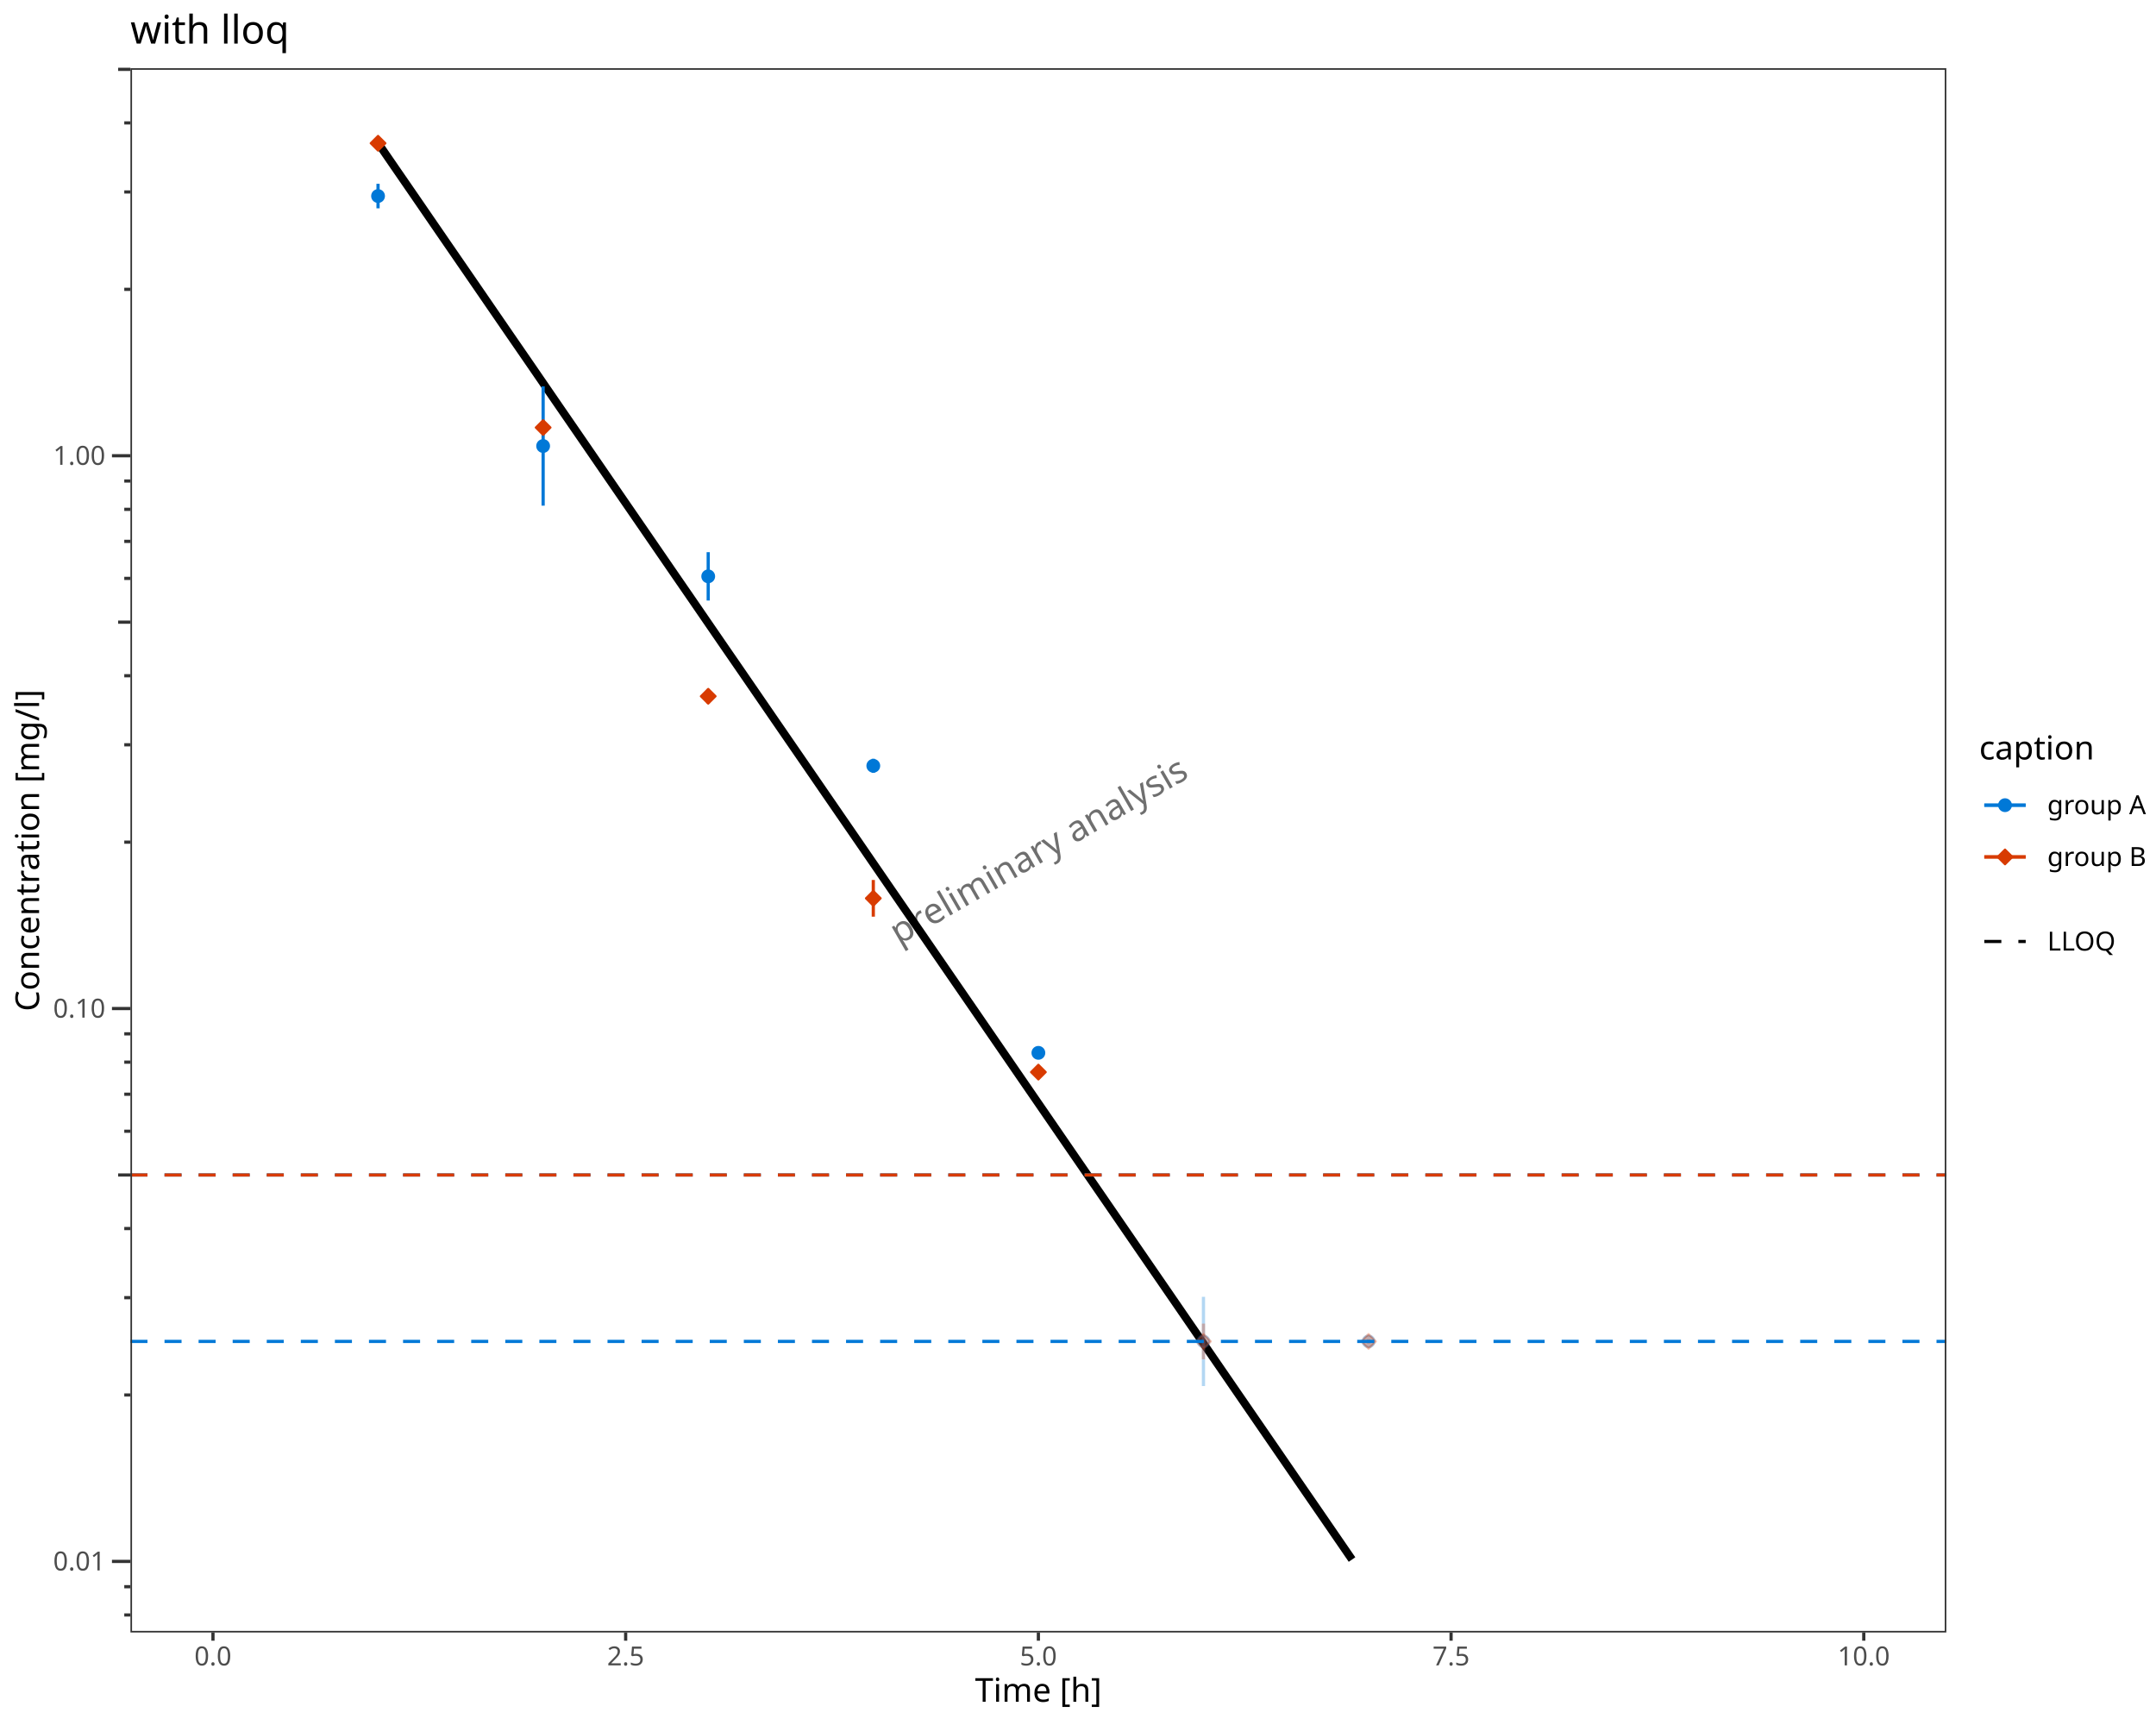
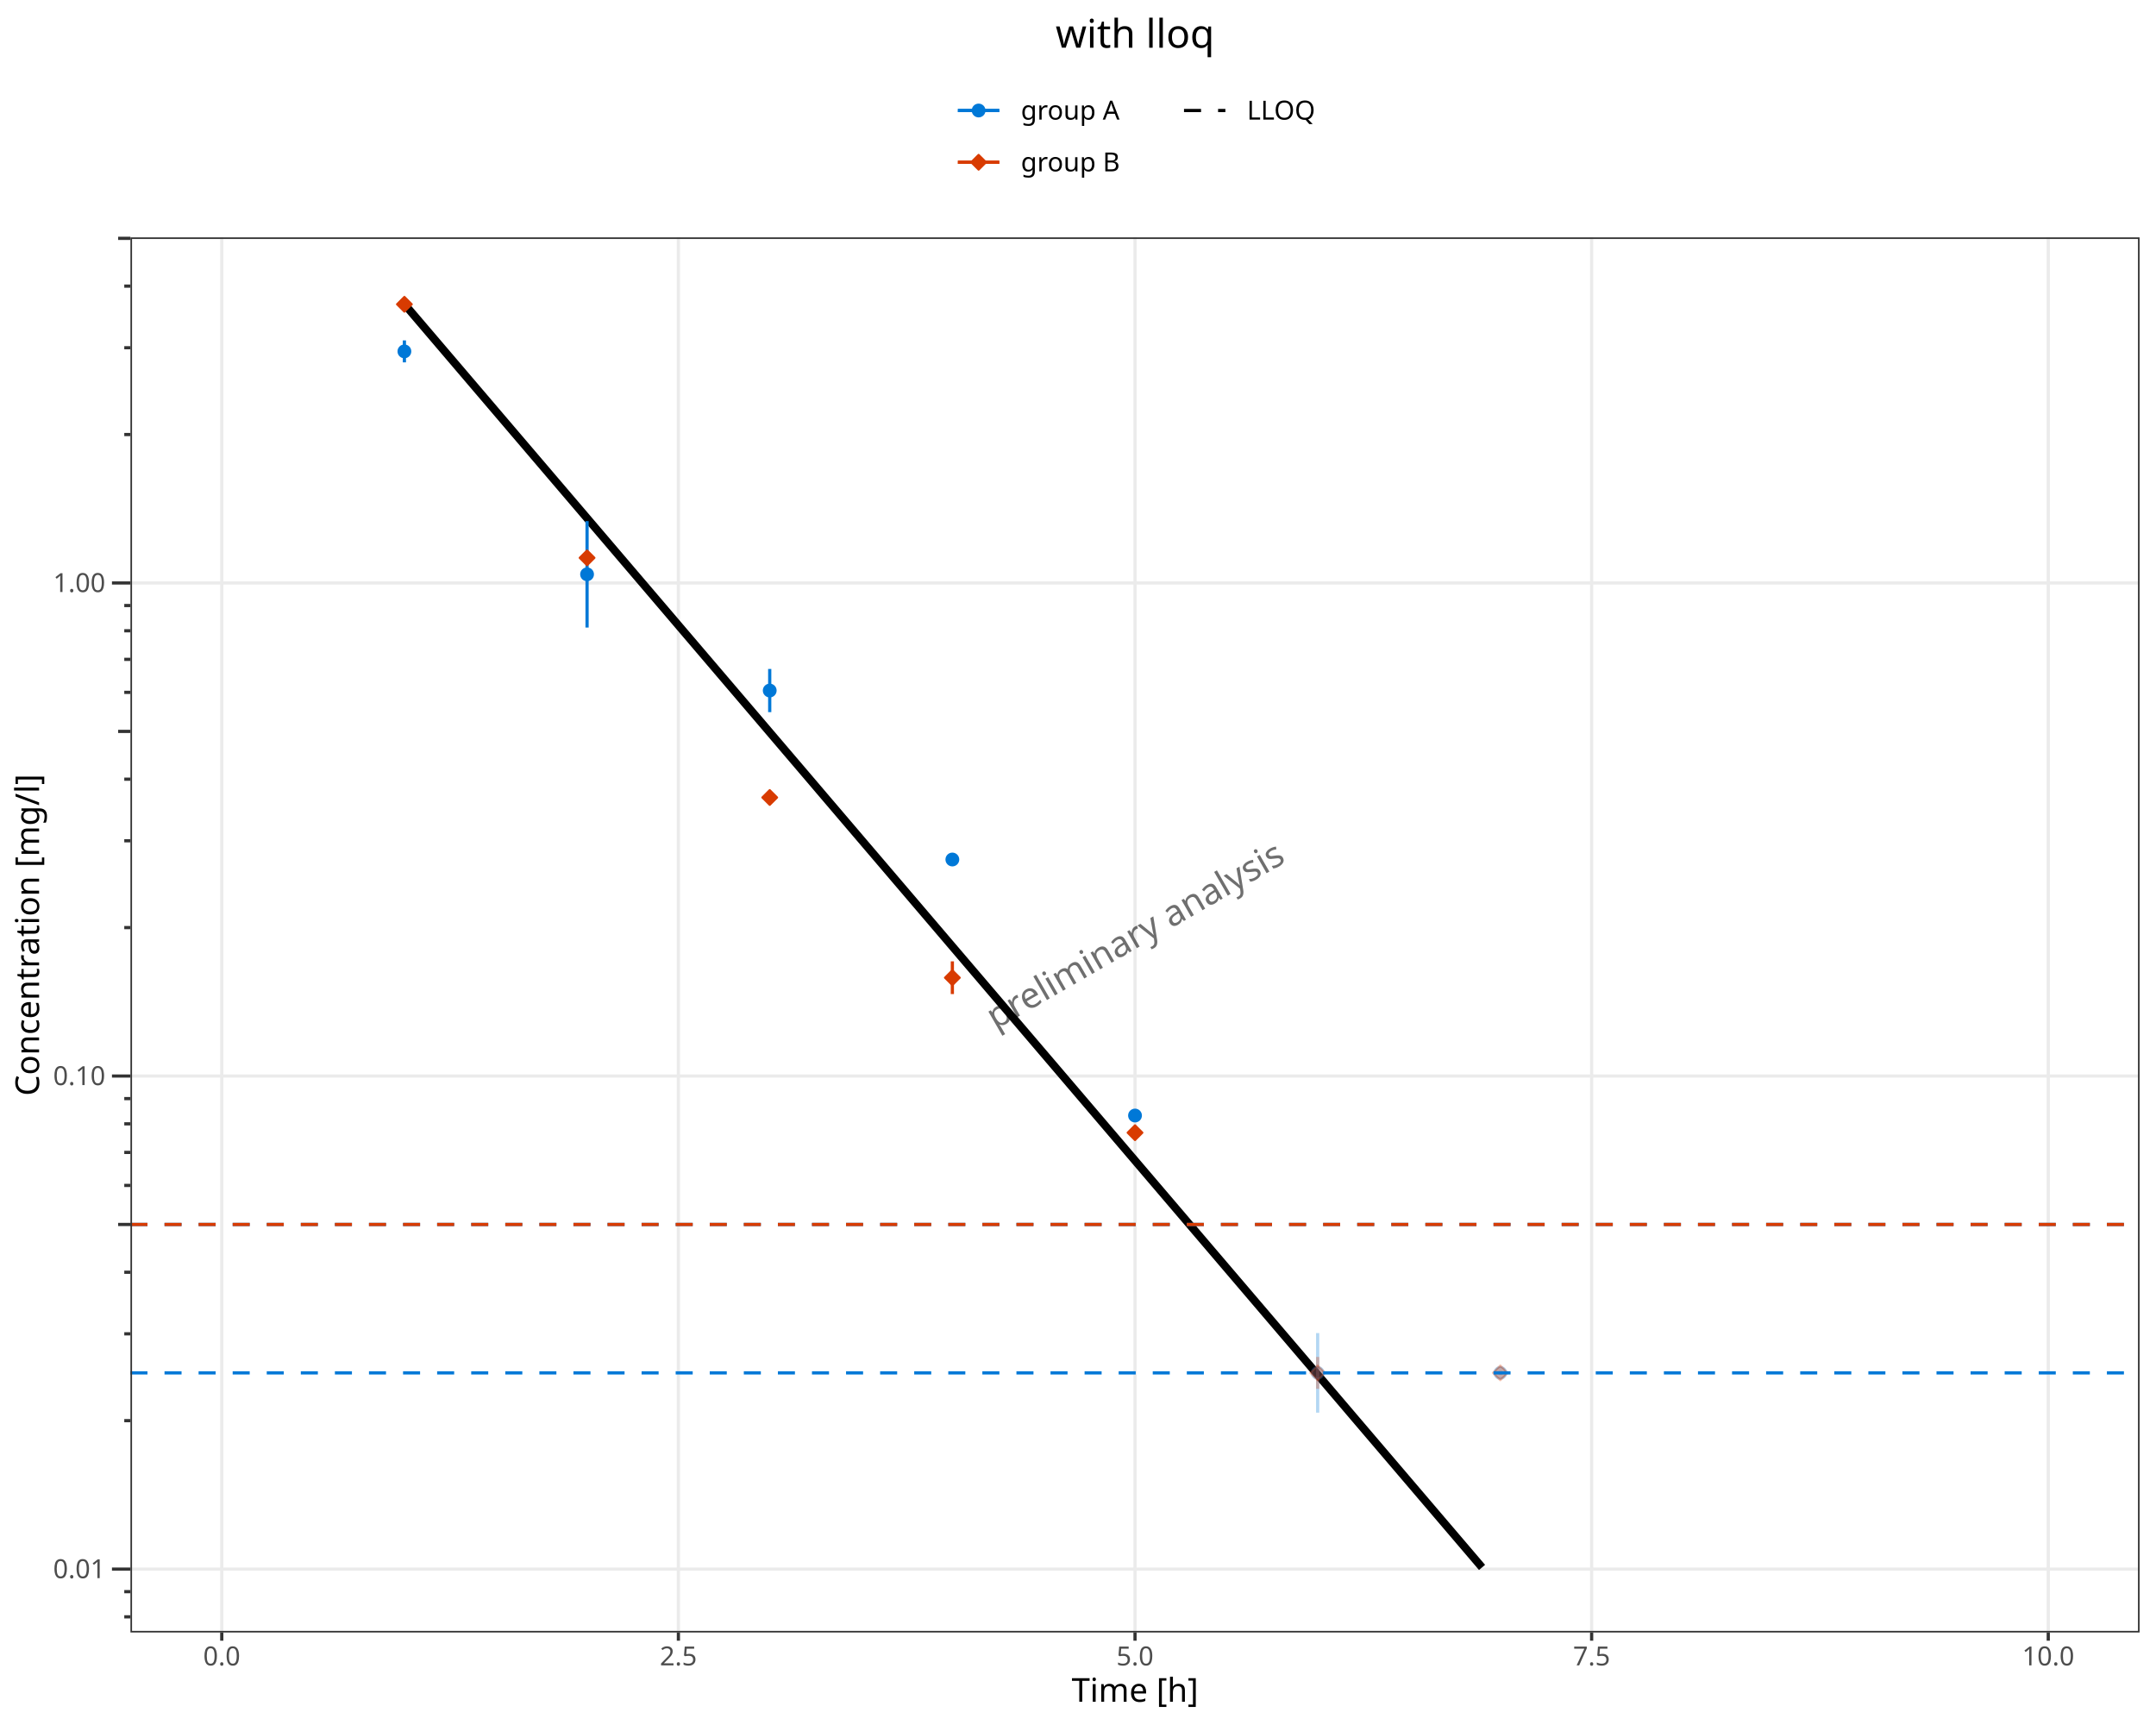
<svg xmlns="http://www.w3.org/2000/svg" class="svglite" data-engine-version="2.0" width="720.00pt" height="576.00pt" viewBox="0 0 720.00 576.00">
  <defs>
    <style type="text/css">
    .svglite line, .svglite polyline, .svglite polygon, .svglite path, .svglite rect, .svglite circle {
      fill: none;
      stroke: #000000;
      stroke-linecap: round;
      stroke-linejoin: round;
      stroke-miterlimit: 10.00;
    }
  </style>
  </defs>
  <rect width="100%" height="100%" style="stroke: none; fill: #FFFFFF;" />
  <defs>
    <clipPath id="cpMC4wMHw3MjAuMDB8MC4wMHw1NzYuMDA=">
      <rect x="0.00" y="0.00" width="720.00" height="576.00" />
    </clipPath>
  </defs>
  <g clip-path="url(#cpMC4wMHw3MjAuMDB8MC4wMHw1NzYuMDA=)">
    <rect x="0.00" y="0.00" width="720.00" height="576.00" style="stroke-width: 1.07; stroke: #FFFFFF; fill: #FFFFFF;" />
  </g>
  <defs>
-     <clipPath id="cpNDMuNTZ8NjQ5Ljk4fDIyLjc4fDU0NS4xMQ==">
-       <rect x="43.56" y="22.78" width="606.42" height="522.33" />
+     <clipPath id="cpNDMuNTZ8NzE0LjUyfDc5LjI2fDU0NS4xMQ==">
+       <rect x="43.56" y="79.26" width="670.96" height="465.85" />
    </clipPath>
  </defs>
-   <g clip-path="url(#cpNDMuNTZ8NjQ5Ljk4fDIyLjc4fDU0NS4xMQ==)">
-     <rect x="43.56" y="22.78" width="606.42" height="522.33" style="stroke-width: 1.07; stroke: none; fill: #FFFFFF;" />
-     <text transform="translate(348.83,287.52) rotate(-30)" text-anchor="middle" style="font-size: 12.00px; fill: #333333; fill-opacity: 0.70; font-family: sans;" textLength="105.39px" lengthAdjust="spacingAndGlyphs">preliminary analysis</text>
-     <polyline points="126.25,47.75 131.76,55.77 137.28,63.78 142.79,71.80 148.30,79.82 153.82,87.84 159.33,95.85 164.84,103.87 170.35,111.89 175.87,119.90 181.38,127.92 186.89,135.94 192.41,143.95 197.92,151.97 203.43,159.99 208.94,168.00 214.46,176.02 219.97,184.04 225.48,192.06 231.00,200.07 236.51,208.09 242.02,216.11 247.54,224.12 253.05,232.14 258.56,240.16 264.07,248.17 269.59,256.19 275.10,264.21 280.61,272.22 286.13,280.24 291.64,288.26 297.15,296.28 302.66,304.29 308.18,312.31 313.69,320.33 319.20,328.34 324.72,336.36 330.23,344.38 335.74,352.39 341.25,360.41 346.77,368.43 352.28,376.44 357.79,384.46 363.31,392.48 368.82,400.49 374.33,408.51 379.84,416.53 385.36,424.55 390.87,432.56 396.38,440.58 401.90,448.60 407.41,456.61 412.92,464.63 418.44,472.65 423.95,480.66 429.46,488.68 434.97,496.70 440.49,504.71 446.00,512.73 451.51,520.75 " style="stroke-width: 2.67; stroke-linecap: butt;" />
-     <polyline points="126.25,61.36 126.25,61.36 " style="stroke-width: 1.07; stroke: #0078D7; stroke-linecap: butt;" />
-     <polyline points="126.25,61.36 126.25,69.57 " style="stroke-width: 1.07; stroke: #0078D7; stroke-linecap: butt;" />
-     <polyline points="126.25,69.57 126.25,69.57 " style="stroke-width: 1.07; stroke: #0078D7; stroke-linecap: butt;" />
-     <polyline points="181.38,129.01 181.38,129.01 " style="stroke-width: 1.07; stroke: #0078D7; stroke-linecap: butt;" />
-     <polyline points="181.38,129.01 181.38,168.85 " style="stroke-width: 1.07; stroke: #0078D7; stroke-linecap: butt;" />
-     <polyline points="181.38,168.85 181.38,168.85 " style="stroke-width: 1.07; stroke: #0078D7; stroke-linecap: butt;" />
-     <polyline points="236.51,184.37 236.51,184.37 " style="stroke-width: 1.07; stroke: #0078D7; stroke-linecap: butt;" />
-     <polyline points="236.51,184.37 236.51,200.53 " style="stroke-width: 1.07; stroke: #0078D7; stroke-linecap: butt;" />
-     <polyline points="236.51,200.53 236.51,200.53 " style="stroke-width: 1.07; stroke: #0078D7; stroke-linecap: butt;" />
-     <polyline points="291.64,253.37 291.64,253.37 " style="stroke-width: 1.07; stroke: #0078D7; stroke-linecap: butt;" />
-     <polyline points="291.64,253.37 291.64,258.06 " style="stroke-width: 1.07; stroke: #0078D7; stroke-linecap: butt;" />
-     <polyline points="291.64,258.06 291.64,258.06 " style="stroke-width: 1.07; stroke: #0078D7; stroke-linecap: butt;" />
-     <polyline points="346.77,349.89 346.77,349.89 " style="stroke-width: 1.07; stroke: #0078D7; stroke-linecap: butt;" />
-     <polyline points="346.77,349.89 346.77,353.24 " style="stroke-width: 1.07; stroke: #0078D7; stroke-linecap: butt;" />
-     <polyline points="346.77,353.24 346.77,353.24 " style="stroke-width: 1.07; stroke: #0078D7; stroke-linecap: butt;" />
-     <polyline points="401.90,433.02 401.90,433.02 " style="stroke-width: 1.07; stroke: #0078D7; stroke-opacity: 0.30; stroke-linecap: butt;" />
-     <polyline points="401.90,433.02 401.90,462.81 " style="stroke-width: 1.07; stroke: #0078D7; stroke-opacity: 0.30; stroke-linecap: butt;" />
-     <polyline points="401.90,462.81 401.90,462.81 " style="stroke-width: 1.07; stroke: #0078D7; stroke-opacity: 0.30; stroke-linecap: butt;" />
-     <polyline points="457.03,447.38 457.03,447.38 " style="stroke-width: 1.07; stroke: #0078D7; stroke-opacity: 0.30; stroke-linecap: butt;" />
-     <polyline points="457.03,447.38 457.03,448.44 " style="stroke-width: 1.07; stroke: #0078D7; stroke-opacity: 0.30; stroke-linecap: butt;" />
-     <polyline points="457.03,448.44 457.03,448.44 " style="stroke-width: 1.07; stroke: #0078D7; stroke-opacity: 0.30; stroke-linecap: butt;" />
-     <polyline points="126.25,46.53 126.25,46.53 " style="stroke-width: 1.07; stroke: #D83B01; stroke-linecap: butt;" />
-     <polyline points="126.25,46.53 126.25,49.14 " style="stroke-width: 1.07; stroke: #D83B01; stroke-linecap: butt;" />
-     <polyline points="126.25,49.14 126.25,49.14 " style="stroke-width: 1.07; stroke: #D83B01; stroke-linecap: butt;" />
-     <polyline points="181.38,141.16 181.38,141.16 " style="stroke-width: 1.07; stroke: #D83B01; stroke-linecap: butt;" />
-     <polyline points="181.38,141.16 181.38,144.37 " style="stroke-width: 1.07; stroke: #D83B01; stroke-linecap: butt;" />
-     <polyline points="181.38,144.37 181.38,144.37 " style="stroke-width: 1.07; stroke: #D83B01; stroke-linecap: butt;" />
-     <polyline points="236.51,230.08 236.51,230.08 " style="stroke-width: 1.07; stroke: #D83B01; stroke-linecap: butt;" />
-     <polyline points="236.51,230.08 236.51,234.90 " style="stroke-width: 1.07; stroke: #D83B01; stroke-linecap: butt;" />
-     <polyline points="236.51,234.90 236.51,234.90 " style="stroke-width: 1.07; stroke: #D83B01; stroke-linecap: butt;" />
-     <polyline points="291.64,293.84 291.64,293.84 " style="stroke-width: 1.07; stroke: #D83B01; stroke-linecap: butt;" />
-     <polyline points="291.64,293.84 291.64,306.08 " style="stroke-width: 1.07; stroke: #D83B01; stroke-linecap: butt;" />
-     <polyline points="291.64,306.08 291.64,306.08 " style="stroke-width: 1.07; stroke: #D83B01; stroke-linecap: butt;" />
-     <polyline points="346.77,357.33 346.77,357.33 " style="stroke-width: 1.07; stroke: #D83B01; stroke-linecap: butt;" />
-     <polyline points="346.77,357.33 346.77,358.65 " style="stroke-width: 1.07; stroke: #D83B01; stroke-linecap: butt;" />
-     <polyline points="346.77,358.65 346.77,358.65 " style="stroke-width: 1.07; stroke: #D83B01; stroke-linecap: butt;" />
-     <polyline points="401.90,441.96 401.90,441.96 " style="stroke-width: 1.07; stroke: #D83B01; stroke-opacity: 0.30; stroke-linecap: butt;" />
-     <polyline points="401.90,441.96 401.90,453.87 " style="stroke-width: 1.07; stroke: #D83B01; stroke-opacity: 0.30; stroke-linecap: butt;" />
-     <polyline points="401.90,453.87 401.90,453.87 " style="stroke-width: 1.07; stroke: #D83B01; stroke-opacity: 0.30; stroke-linecap: butt;" />
-     <polyline points="457.03,447.24 457.03,447.24 " style="stroke-width: 1.07; stroke: #D83B01; stroke-opacity: 0.30; stroke-linecap: butt;" />
-     <polyline points="457.03,447.24 457.03,448.59 " style="stroke-width: 1.07; stroke: #D83B01; stroke-opacity: 0.30; stroke-linecap: butt;" />
-     <polyline points="457.03,448.59 457.03,448.59 " style="stroke-width: 1.07; stroke: #D83B01; stroke-opacity: 0.30; stroke-linecap: butt;" />
-     <circle cx="126.25" cy="65.46" r="1.95" style="stroke-width: 0.71; stroke: #0078D7; fill: #0078D7;" />
-     <circle cx="181.38" cy="148.93" r="1.95" style="stroke-width: 0.71; stroke: #0078D7; fill: #0078D7;" />
-     <circle cx="236.51" cy="192.45" r="1.95" style="stroke-width: 0.71; stroke: #0078D7; fill: #0078D7;" />
-     <circle cx="291.64" cy="255.71" r="1.95" style="stroke-width: 0.71; stroke: #0078D7; fill: #0078D7;" />
-     <circle cx="346.77" cy="351.56" r="1.95" style="stroke-width: 0.71; stroke: #0078D7; fill: #0078D7;" />
-     <circle cx="401.90" cy="447.91" r="1.95" style="stroke-width: 0.71; stroke: #0078D7; stroke-opacity: 0.30; fill: #0078D7; fill-opacity: 0.30;" />
-     <circle cx="457.03" cy="447.91" r="1.95" style="stroke-width: 0.71; stroke: #0078D7; stroke-opacity: 0.30; fill: #0078D7; fill-opacity: 0.30;" />
-     <polygon points="126.25,50.28 128.70,47.83 126.25,45.38 123.80,47.83 " style="stroke-width: 0.71; stroke: #D83B01; fill: #D83B01;" />
-     <polygon points="181.38,145.21 183.83,142.76 181.38,140.31 178.93,142.76 " style="stroke-width: 0.71; stroke: #D83B01; fill: #D83B01;" />
-     <polygon points="236.51,234.94 238.96,232.49 236.51,230.04 234.06,232.49 " style="stroke-width: 0.71; stroke: #D83B01; fill: #D83B01;" />
-     <polygon points="291.64,302.41 294.09,299.96 291.64,297.51 289.19,299.96 " style="stroke-width: 0.71; stroke: #D83B01; fill: #D83B01;" />
-     <polygon points="346.77,360.44 349.22,357.99 346.77,355.54 344.32,357.99 " style="stroke-width: 0.71; stroke: #D83B01; fill: #D83B01;" />
-     <polygon points="401.90,450.36 404.35,447.91 401.90,445.46 399.45,447.91 " style="stroke-width: 0.71; stroke: #D83B01; stroke-opacity: 0.30; fill: #D83B01; fill-opacity: 0.30;" />
-     <polygon points="457.03,450.36 459.48,447.91 457.03,445.46 454.58,447.91 " style="stroke-width: 0.71; stroke: #D83B01; stroke-opacity: 0.30; fill: #D83B01; fill-opacity: 0.30;" />
-     <line x1="43.56" y1="392.34" x2="649.98" y2="392.34" style="stroke-width: 1.07; stroke: #0078D7; stroke-dasharray: 5.69,5.69; stroke-linecap: butt;" />
-     <line x1="43.56" y1="447.91" x2="649.98" y2="447.91" style="stroke-width: 1.07; stroke: #0078D7; stroke-dasharray: 5.69,5.69; stroke-linecap: butt;" />
-     <line x1="43.56" y1="392.34" x2="649.98" y2="392.34" style="stroke-width: 1.07; stroke: #D83B01; stroke-dasharray: 5.69,5.69; stroke-linecap: butt;" />
-     <rect x="43.56" y="22.78" width="606.42" height="522.33" style="stroke-width: 1.07; stroke: #333333;" />
+   <g clip-path="url(#cpNDMuNTZ8NzE0LjUyfDc5LjI2fDU0NS4xMQ==)">
+     <rect x="43.56" y="79.26" width="670.96" height="465.85" style="stroke-width: 1.07; stroke: none; fill: #FFFFFF;" />
+     <polyline points="43.56,523.94 714.52,523.94 " style="stroke-width: 1.07; stroke: #EBEBEB; stroke-linecap: butt;" />
+     <polyline points="43.56,359.30 714.52,359.30 " style="stroke-width: 1.07; stroke: #EBEBEB; stroke-linecap: butt;" />
+     <polyline points="43.56,194.66 714.52,194.66 " style="stroke-width: 1.07; stroke: #EBEBEB; stroke-linecap: butt;" />
+     <polyline points="74.06,545.11 74.06,79.26 " style="stroke-width: 1.07; stroke: #EBEBEB; stroke-linecap: butt;" />
+     <polyline points="226.55,545.11 226.55,79.26 " style="stroke-width: 1.07; stroke: #EBEBEB; stroke-linecap: butt;" />
+     <polyline points="379.04,545.11 379.04,79.26 " style="stroke-width: 1.07; stroke: #EBEBEB; stroke-linecap: butt;" />
+     <polyline points="531.53,545.11 531.53,79.26 " style="stroke-width: 1.07; stroke: #EBEBEB; stroke-linecap: butt;" />
+     <polyline points="684.02,545.11 684.02,79.26 " style="stroke-width: 1.07; stroke: #EBEBEB; stroke-linecap: butt;" />
+     <text transform="translate(381.10,315.76) rotate(-30)" text-anchor="middle" style="font-size: 12.00px; fill: #333333; fill-opacity: 0.70; font-family: sans;" textLength="105.39px" lengthAdjust="spacingAndGlyphs">preliminary analysis</text>
+     <polyline points="135.05,101.53 141.15,108.68 147.25,115.83 153.35,122.98 159.45,130.13 165.55,137.28 171.65,144.43 177.75,151.58 183.85,158.73 189.95,165.88 196.05,173.03 202.15,180.18 208.25,187.33 214.35,194.48 220.45,201.63 226.55,208.78 232.65,215.93 238.75,223.08 244.85,230.23 250.95,237.38 257.05,244.53 263.15,251.68 269.25,258.83 275.34,265.98 281.44,273.13 287.54,280.28 293.64,287.43 299.74,294.58 305.84,301.73 311.94,308.88 318.04,316.03 324.14,323.18 330.24,330.33 336.34,337.48 342.44,344.63 348.54,351.78 354.64,358.93 360.74,366.08 366.84,373.23 372.94,380.38 379.04,387.53 385.14,394.68 391.24,401.83 397.34,408.98 403.44,416.13 409.54,423.28 415.64,430.43 421.74,437.58 427.84,444.73 433.94,451.88 440.04,459.03 446.14,466.18 452.23,473.33 458.33,480.48 464.43,487.63 470.53,494.78 476.63,501.93 482.73,509.08 488.83,516.23 494.93,523.38 " style="stroke-width: 2.67; stroke-linecap: butt;" />
+     <polyline points="135.05,113.66 135.05,113.66 " style="stroke-width: 1.07; stroke: #0078D7; stroke-linecap: butt;" />
+     <polyline points="135.05,113.66 135.05,120.99 " style="stroke-width: 1.07; stroke: #0078D7; stroke-linecap: butt;" />
+     <polyline points="135.05,120.99 135.05,120.99 " style="stroke-width: 1.07; stroke: #0078D7; stroke-linecap: butt;" />
+     <polyline points="196.05,174.00 196.05,174.00 " style="stroke-width: 1.07; stroke: #0078D7; stroke-linecap: butt;" />
+     <polyline points="196.05,174.00 196.05,209.54 " style="stroke-width: 1.07; stroke: #0078D7; stroke-linecap: butt;" />
+     <polyline points="196.05,209.54 196.05,209.54 " style="stroke-width: 1.07; stroke: #0078D7; stroke-linecap: butt;" />
+     <polyline points="257.05,223.38 257.05,223.38 " style="stroke-width: 1.07; stroke: #0078D7; stroke-linecap: butt;" />
+     <polyline points="257.05,223.38 257.05,237.79 " style="stroke-width: 1.07; stroke: #0078D7; stroke-linecap: butt;" />
+     <polyline points="257.05,237.79 257.05,237.79 " style="stroke-width: 1.07; stroke: #0078D7; stroke-linecap: butt;" />
+     <polyline points="318.04,284.91 318.04,284.91 " style="stroke-width: 1.07; stroke: #0078D7; stroke-linecap: butt;" />
+     <polyline points="318.04,284.91 318.04,289.10 " style="stroke-width: 1.07; stroke: #0078D7; stroke-linecap: butt;" />
+     <polyline points="318.04,289.10 318.04,289.10 " style="stroke-width: 1.07; stroke: #0078D7; stroke-linecap: butt;" />
+     <polyline points="379.04,371.00 379.04,371.00 " style="stroke-width: 1.07; stroke: #0078D7; stroke-linecap: butt;" />
+     <polyline points="379.04,371.00 379.04,373.98 " style="stroke-width: 1.07; stroke: #0078D7; stroke-linecap: butt;" />
+     <polyline points="379.04,373.98 379.04,373.98 " style="stroke-width: 1.07; stroke: #0078D7; stroke-linecap: butt;" />
+     <polyline points="440.04,445.14 440.04,445.14 " style="stroke-width: 1.07; stroke: #0078D7; stroke-opacity: 0.30; stroke-linecap: butt;" />
+     <polyline points="440.04,445.14 440.04,471.71 " style="stroke-width: 1.07; stroke: #0078D7; stroke-opacity: 0.30; stroke-linecap: butt;" />
+     <polyline points="440.04,471.71 440.04,471.71 " style="stroke-width: 1.07; stroke: #0078D7; stroke-opacity: 0.30; stroke-linecap: butt;" />
+     <polyline points="501.03,457.95 501.03,457.95 " style="stroke-width: 1.07; stroke: #0078D7; stroke-opacity: 0.30; stroke-linecap: butt;" />
+     <polyline points="501.03,457.95 501.03,458.89 " style="stroke-width: 1.07; stroke: #0078D7; stroke-opacity: 0.30; stroke-linecap: butt;" />
+     <polyline points="501.03,458.89 501.03,458.89 " style="stroke-width: 1.07; stroke: #0078D7; stroke-opacity: 0.30; stroke-linecap: butt;" />
+     <polyline points="135.05,100.44 135.05,100.44 " style="stroke-width: 1.07; stroke: #D83B01; stroke-linecap: butt;" />
+     <polyline points="135.05,100.44 135.05,102.76 " style="stroke-width: 1.07; stroke: #D83B01; stroke-linecap: butt;" />
+     <polyline points="135.05,102.76 135.05,102.76 " style="stroke-width: 1.07; stroke: #D83B01; stroke-linecap: butt;" />
+     <polyline points="196.05,184.84 196.05,184.84 " style="stroke-width: 1.07; stroke: #D83B01; stroke-linecap: butt;" />
+     <polyline points="196.05,184.84 196.05,187.70 " style="stroke-width: 1.07; stroke: #D83B01; stroke-linecap: butt;" />
+     <polyline points="196.05,187.70 196.05,187.70 " style="stroke-width: 1.07; stroke: #D83B01; stroke-linecap: butt;" />
+     <polyline points="257.05,264.14 257.05,264.14 " style="stroke-width: 1.07; stroke: #D83B01; stroke-linecap: butt;" />
+     <polyline points="257.05,264.14 257.05,268.44 " style="stroke-width: 1.07; stroke: #D83B01; stroke-linecap: butt;" />
+     <polyline points="257.05,268.44 257.05,268.44 " style="stroke-width: 1.07; stroke: #D83B01; stroke-linecap: butt;" />
+     <polyline points="318.04,321.01 318.04,321.01 " style="stroke-width: 1.07; stroke: #D83B01; stroke-linecap: butt;" />
+     <polyline points="318.04,321.01 318.04,331.93 " style="stroke-width: 1.07; stroke: #D83B01; stroke-linecap: butt;" />
+     <polyline points="318.04,331.93 318.04,331.93 " style="stroke-width: 1.07; stroke: #D83B01; stroke-linecap: butt;" />
+     <polyline points="379.04,377.64 379.04,377.64 " style="stroke-width: 1.07; stroke: #D83B01; stroke-linecap: butt;" />
+     <polyline points="379.04,377.64 379.04,378.81 " style="stroke-width: 1.07; stroke: #D83B01; stroke-linecap: butt;" />
+     <polyline points="379.04,378.81 379.04,378.81 " style="stroke-width: 1.07; stroke: #D83B01; stroke-linecap: butt;" />
+     <polyline points="440.04,453.11 440.04,453.11 " style="stroke-width: 1.07; stroke: #D83B01; stroke-opacity: 0.30; stroke-linecap: butt;" />
+     <polyline points="440.04,453.11 440.04,463.73 " style="stroke-width: 1.07; stroke: #D83B01; stroke-opacity: 0.30; stroke-linecap: butt;" />
+     <polyline points="440.04,463.73 440.04,463.73 " style="stroke-width: 1.07; stroke: #D83B01; stroke-opacity: 0.30; stroke-linecap: butt;" />
+     <polyline points="501.03,457.82 501.03,457.82 " style="stroke-width: 1.07; stroke: #D83B01; stroke-opacity: 0.30; stroke-linecap: butt;" />
+     <polyline points="501.03,457.82 501.03,459.02 " style="stroke-width: 1.07; stroke: #D83B01; stroke-opacity: 0.30; stroke-linecap: butt;" />
+     <polyline points="501.03,459.02 501.03,459.02 " style="stroke-width: 1.07; stroke: #D83B01; stroke-opacity: 0.30; stroke-linecap: butt;" />
+     <circle cx="135.05" cy="117.33" r="1.95" style="stroke-width: 0.71; stroke: #0078D7; fill: #0078D7;" />
+     <circle cx="196.05" cy="191.77" r="1.95" style="stroke-width: 0.71; stroke: #0078D7; fill: #0078D7;" />
+     <circle cx="257.05" cy="230.58" r="1.95" style="stroke-width: 0.71; stroke: #0078D7; fill: #0078D7;" />
+     <circle cx="318.04" cy="287.00" r="1.95" style="stroke-width: 0.71; stroke: #0078D7; fill: #0078D7;" />
+     <circle cx="379.04" cy="372.49" r="1.95" style="stroke-width: 0.71; stroke: #0078D7; fill: #0078D7;" />
+     <circle cx="440.04" cy="458.42" r="1.95" style="stroke-width: 0.71; stroke: #0078D7; stroke-opacity: 0.30; fill: #0078D7; fill-opacity: 0.30;" />
+     <circle cx="501.03" cy="458.42" r="1.95" style="stroke-width: 0.71; stroke: #0078D7; stroke-opacity: 0.30; fill: #0078D7; fill-opacity: 0.30;" />
+     <polygon points="135.05,104.05 137.50,101.60 135.05,99.15 132.60,101.60 " style="stroke-width: 0.71; stroke: #D83B01; fill: #D83B01;" />
+     <polygon points="196.05,188.72 198.50,186.27 196.05,183.82 193.60,186.27 " style="stroke-width: 0.71; stroke: #D83B01; fill: #D83B01;" />
+     <polygon points="257.05,268.74 259.50,266.29 257.05,263.84 254.60,266.29 " style="stroke-width: 0.71; stroke: #D83B01; fill: #D83B01;" />
+     <polygon points="318.04,328.92 320.49,326.47 318.04,324.02 315.59,326.47 " style="stroke-width: 0.71; stroke: #D83B01; fill: #D83B01;" />
+     <polygon points="379.04,380.67 381.49,378.22 379.04,375.77 376.59,378.22 " style="stroke-width: 0.71; stroke: #D83B01; fill: #D83B01;" />
+     <polygon points="440.04,460.87 442.49,458.42 440.04,455.97 437.59,458.42 " style="stroke-width: 0.71; stroke: #D83B01; stroke-opacity: 0.30; fill: #D83B01; fill-opacity: 0.30;" />
+     <polygon points="501.03,460.87 503.48,458.42 501.03,455.97 498.58,458.42 " style="stroke-width: 0.71; stroke: #D83B01; stroke-opacity: 0.30; fill: #D83B01; fill-opacity: 0.30;" />
+     <line x1="43.56" y1="408.86" x2="714.52" y2="408.86" style="stroke-width: 1.07; stroke: #0078D7; stroke-dasharray: 5.69,5.69; stroke-linecap: butt;" />
+     <line x1="43.56" y1="458.42" x2="714.52" y2="458.42" style="stroke-width: 1.07; stroke: #0078D7; stroke-dasharray: 5.69,5.69; stroke-linecap: butt;" />
+     <line x1="43.56" y1="408.86" x2="714.52" y2="408.86" style="stroke-width: 1.07; stroke: #D83B01; stroke-dasharray: 5.69,5.69; stroke-linecap: butt;" />
+     <rect x="43.56" y="79.26" width="670.96" height="465.85" style="stroke-width: 1.07; stroke: #333333;" />
  </g>
  <g clip-path="url(#cpMC4wMHw3MjAuMDB8MC4wMHw1NzYuMDA=)">
-     <text x="35.20" y="524.40" text-anchor="end" style="font-size: 8.80px; fill: #4D4D4D; font-family: sans;" textLength="17.13px" lengthAdjust="spacingAndGlyphs">0.01</text>
-     <text x="35.20" y="339.80" text-anchor="end" style="font-size: 8.80px; fill: #4D4D4D; font-family: sans;" textLength="17.13px" lengthAdjust="spacingAndGlyphs">0.10</text>
-     <text x="35.20" y="155.21" text-anchor="end" style="font-size: 8.80px; fill: #4D4D4D; font-family: sans;" textLength="17.13px" lengthAdjust="spacingAndGlyphs">1.00</text>
-     <polyline points="37.39,521.37 43.56,521.37 " style="stroke-width: 1.07; stroke: #333333; stroke-linecap: butt;" />
-     <polyline points="37.39,336.77 43.56,336.77 " style="stroke-width: 1.07; stroke: #333333; stroke-linecap: butt;" />
-     <polyline points="37.39,152.18 43.56,152.18 " style="stroke-width: 1.07; stroke: #333333; stroke-linecap: butt;" />
-     <polyline points="39.45,392.34 43.56,392.34 " style="stroke-width: 1.07; stroke: #333333; stroke-linecap: butt;" />
-     <polyline points="39.45,207.75 43.56,207.75 " style="stroke-width: 1.07; stroke: #333333; stroke-linecap: butt;" />
-     <polyline points="39.45,23.15 43.56,23.15 " style="stroke-width: 1.07; stroke: #333333; stroke-linecap: butt;" />
-     <polyline points="41.50,539.26 43.56,539.26 " style="stroke-width: 1.07; stroke: #333333; stroke-linecap: butt;" />
-     <polyline points="41.50,529.82 43.56,529.82 " style="stroke-width: 1.07; stroke: #333333; stroke-linecap: butt;" />
-     <polyline points="41.50,465.80 43.56,465.80 " style="stroke-width: 1.07; stroke: #333333; stroke-linecap: butt;" />
-     <polyline points="41.50,433.30 43.56,433.30 " style="stroke-width: 1.07; stroke: #333333; stroke-linecap: butt;" />
-     <polyline points="41.50,410.23 43.56,410.23 " style="stroke-width: 1.07; stroke: #333333; stroke-linecap: butt;" />
-     <polyline points="41.50,377.73 43.56,377.73 " style="stroke-width: 1.07; stroke: #333333; stroke-linecap: butt;" />
-     <polyline points="41.50,365.37 43.56,365.37 " style="stroke-width: 1.07; stroke: #333333; stroke-linecap: butt;" />
-     <polyline points="41.50,354.66 43.56,354.66 " style="stroke-width: 1.07; stroke: #333333; stroke-linecap: butt;" />
-     <polyline points="41.50,345.22 43.56,345.22 " style="stroke-width: 1.07; stroke: #333333; stroke-linecap: butt;" />
-     <polyline points="41.50,281.21 43.56,281.21 " style="stroke-width: 1.07; stroke: #333333; stroke-linecap: butt;" />
-     <polyline points="41.50,248.70 43.56,248.70 " style="stroke-width: 1.07; stroke: #333333; stroke-linecap: butt;" />
-     <polyline points="41.50,225.64 43.56,225.64 " style="stroke-width: 1.07; stroke: #333333; stroke-linecap: butt;" />
-     <polyline points="41.50,193.13 43.56,193.13 " style="stroke-width: 1.07; stroke: #333333; stroke-linecap: butt;" />
-     <polyline points="41.50,180.77 43.56,180.77 " style="stroke-width: 1.07; stroke: #333333; stroke-linecap: butt;" />
-     <polyline points="41.50,170.07 43.56,170.07 " style="stroke-width: 1.07; stroke: #333333; stroke-linecap: butt;" />
-     <polyline points="41.50,160.62 43.56,160.62 " style="stroke-width: 1.07; stroke: #333333; stroke-linecap: butt;" />
-     <polyline points="41.50,96.61 43.56,96.61 " style="stroke-width: 1.07; stroke: #333333; stroke-linecap: butt;" />
-     <polyline points="41.50,64.10 43.56,64.10 " style="stroke-width: 1.07; stroke: #333333; stroke-linecap: butt;" />
-     <polyline points="41.50,41.04 43.56,41.04 " style="stroke-width: 1.07; stroke: #333333; stroke-linecap: butt;" />
-     <polyline points="71.12,547.85 71.12,545.11 " style="stroke-width: 1.07; stroke: #333333; stroke-linecap: butt;" />
-     <polyline points="208.94,547.85 208.94,545.11 " style="stroke-width: 1.07; stroke: #333333; stroke-linecap: butt;" />
-     <polyline points="346.77,547.85 346.77,545.11 " style="stroke-width: 1.07; stroke: #333333; stroke-linecap: butt;" />
-     <polyline points="484.59,547.85 484.59,545.11 " style="stroke-width: 1.07; stroke: #333333; stroke-linecap: butt;" />
-     <polyline points="622.41,547.85 622.41,545.11 " style="stroke-width: 1.07; stroke: #333333; stroke-linecap: butt;" />
-     <text x="71.12" y="556.10" text-anchor="middle" style="font-size: 8.80px; fill: #4D4D4D; font-family: sans;" textLength="12.23px" lengthAdjust="spacingAndGlyphs">0.0</text>
-     <text x="208.94" y="556.10" text-anchor="middle" style="font-size: 8.80px; fill: #4D4D4D; font-family: sans;" textLength="12.23px" lengthAdjust="spacingAndGlyphs">2.5</text>
-     <text x="346.77" y="556.10" text-anchor="middle" style="font-size: 8.80px; fill: #4D4D4D; font-family: sans;" textLength="12.23px" lengthAdjust="spacingAndGlyphs">5.0</text>
-     <text x="484.59" y="556.10" text-anchor="middle" style="font-size: 8.80px; fill: #4D4D4D; font-family: sans;" textLength="12.23px" lengthAdjust="spacingAndGlyphs">7.5</text>
-     <text x="622.41" y="556.10" text-anchor="middle" style="font-size: 8.80px; fill: #4D4D4D; font-family: sans;" textLength="17.13px" lengthAdjust="spacingAndGlyphs">10.0</text>
-     <text x="346.77" y="568.24" text-anchor="middle" style="font-size: 11.00px; font-family: sans;" textLength="39.73px" lengthAdjust="spacingAndGlyphs">Time [h]</text>
-     <text transform="translate(13.05,283.95) rotate(-90)" text-anchor="middle" style="font-size: 11.00px; font-family: sans;" textLength="98.45px" lengthAdjust="spacingAndGlyphs">Concentration [mg/l]</text>
-     <rect x="660.94" y="244.88" width="53.58" height="49.89" style="stroke-width: 1.07; stroke: none; fill: #FFFFFF;" />
-     <text x="660.94" y="253.59" style="font-size: 11.00px; font-family: sans;" textLength="35.48px" lengthAdjust="spacingAndGlyphs">caption</text>
-     <rect x="660.94" y="260.22" width="17.28" height="17.28" style="stroke-width: 1.07; stroke: none; fill: #FFFFFF;" />
-     <line x1="662.66" y1="268.86" x2="676.49" y2="268.86" style="stroke-width: 1.07; stroke: #0078D7; stroke-linecap: butt;" />
-     <circle cx="669.58" cy="268.86" r="1.95" style="stroke-width: 0.71; stroke: #0078D7; fill: #0078D7;" />
-     <line x1="662.66" y1="268.86" x2="676.49" y2="268.86" style="stroke-width: 1.07; stroke: #0078D7; stroke-linecap: butt;" />
-     <rect x="660.94" y="277.50" width="17.28" height="17.28" style="stroke-width: 1.07; stroke: none; fill: #FFFFFF;" />
-     <line x1="662.66" y1="286.14" x2="676.49" y2="286.14" style="stroke-width: 1.07; stroke: #D83B01; stroke-linecap: butt;" />
-     <polygon points="669.58,288.59 672.03,286.14 669.58,283.69 667.13,286.14 " style="stroke-width: 0.71; stroke: #D83B01; fill: #D83B01;" />
-     <line x1="662.66" y1="286.14" x2="676.49" y2="286.14" style="stroke-width: 1.07; stroke: #D83B01; stroke-linecap: butt;" />
-     <text x="683.70" y="271.88" style="font-size: 8.80px; font-family: sans;" textLength="30.82px" lengthAdjust="spacingAndGlyphs">group A</text>
-     <text x="683.70" y="289.16" style="font-size: 8.80px; font-family: sans;" textLength="30.82px" lengthAdjust="spacingAndGlyphs">group B</text>
-     <rect x="660.94" y="305.73" width="46.24" height="17.28" style="stroke-width: 1.07; stroke: none; fill: #FFFFFF;" />
-     <rect x="660.94" y="305.73" width="17.28" height="17.28" style="stroke-width: 1.07; stroke: none; fill: #FFFFFF;" />
-     <line x1="662.66" y1="314.37" x2="676.49" y2="314.37" style="stroke-width: 1.07; stroke-dasharray: 5.69,5.69; stroke-linecap: butt;" />
-     <text x="683.70" y="317.40" style="font-size: 8.80px; font-family: sans;" textLength="23.49px" lengthAdjust="spacingAndGlyphs">LLOQ</text>
-     <text x="43.56" y="14.56" style="font-size: 13.20px; font-family: sans;" textLength="47.69px" lengthAdjust="spacingAndGlyphs">with lloq</text>
+     <text x="35.20" y="526.97" text-anchor="end" style="font-size: 8.80px; fill: #4D4D4D; font-family: sans;" textLength="17.13px" lengthAdjust="spacingAndGlyphs">0.01</text>
+     <text x="35.20" y="362.33" text-anchor="end" style="font-size: 8.80px; fill: #4D4D4D; font-family: sans;" textLength="17.13px" lengthAdjust="spacingAndGlyphs">0.10</text>
+     <text x="35.20" y="197.69" text-anchor="end" style="font-size: 8.80px; fill: #4D4D4D; font-family: sans;" textLength="17.13px" lengthAdjust="spacingAndGlyphs">1.00</text>
+     <polyline points="37.39,523.94 43.56,523.94 " style="stroke-width: 1.07; stroke: #333333; stroke-linecap: butt;" />
+     <polyline points="37.39,359.30 43.56,359.30 " style="stroke-width: 1.07; stroke: #333333; stroke-linecap: butt;" />
+     <polyline points="37.39,194.66 43.56,194.66 " style="stroke-width: 1.07; stroke: #333333; stroke-linecap: butt;" />
+     <polyline points="39.45,408.86 43.56,408.86 " style="stroke-width: 1.07; stroke: #333333; stroke-linecap: butt;" />
+     <polyline points="39.45,244.23 43.56,244.23 " style="stroke-width: 1.07; stroke: #333333; stroke-linecap: butt;" />
+     <polyline points="39.45,79.59 43.56,79.59 " style="stroke-width: 1.07; stroke: #333333; stroke-linecap: butt;" />
+     <polyline points="41.50,539.89 43.56,539.89 " style="stroke-width: 1.07; stroke: #333333; stroke-linecap: butt;" />
+     <polyline points="41.50,531.47 43.56,531.47 " style="stroke-width: 1.07; stroke: #333333; stroke-linecap: butt;" />
+     <polyline points="41.50,474.38 43.56,474.38 " style="stroke-width: 1.07; stroke: #333333; stroke-linecap: butt;" />
+     <polyline points="41.50,445.39 43.56,445.39 " style="stroke-width: 1.07; stroke: #333333; stroke-linecap: butt;" />
+     <polyline points="41.50,424.82 43.56,424.82 " style="stroke-width: 1.07; stroke: #333333; stroke-linecap: butt;" />
+     <polyline points="41.50,395.83 43.56,395.83 " style="stroke-width: 1.07; stroke: #333333; stroke-linecap: butt;" />
+     <polyline points="41.50,384.80 43.56,384.80 " style="stroke-width: 1.07; stroke: #333333; stroke-linecap: butt;" />
+     <polyline points="41.50,375.26 43.56,375.26 " style="stroke-width: 1.07; stroke: #333333; stroke-linecap: butt;" />
+     <polyline points="41.50,366.83 43.56,366.83 " style="stroke-width: 1.07; stroke: #333333; stroke-linecap: butt;" />
+     <polyline points="41.50,309.74 43.56,309.74 " style="stroke-width: 1.07; stroke: #333333; stroke-linecap: butt;" />
+     <polyline points="41.50,280.75 43.56,280.75 " style="stroke-width: 1.07; stroke: #333333; stroke-linecap: butt;" />
+     <polyline points="41.50,260.18 43.56,260.18 " style="stroke-width: 1.07; stroke: #333333; stroke-linecap: butt;" />
+     <polyline points="41.50,231.19 43.56,231.19 " style="stroke-width: 1.07; stroke: #333333; stroke-linecap: butt;" />
+     <polyline points="41.50,220.17 43.56,220.17 " style="stroke-width: 1.07; stroke: #333333; stroke-linecap: butt;" />
+     <polyline points="41.50,210.62 43.56,210.62 " style="stroke-width: 1.07; stroke: #333333; stroke-linecap: butt;" />
+     <polyline points="41.50,202.20 43.56,202.20 " style="stroke-width: 1.07; stroke: #333333; stroke-linecap: butt;" />
+     <polyline points="41.50,145.10 43.56,145.10 " style="stroke-width: 1.07; stroke: #333333; stroke-linecap: butt;" />
+     <polyline points="41.50,116.11 43.56,116.11 " style="stroke-width: 1.07; stroke: #333333; stroke-linecap: butt;" />
+     <polyline points="41.50,95.54 43.56,95.54 " style="stroke-width: 1.07; stroke: #333333; stroke-linecap: butt;" />
+     <polyline points="74.06,547.85 74.06,545.11 " style="stroke-width: 1.07; stroke: #333333; stroke-linecap: butt;" />
+     <polyline points="226.55,547.85 226.55,545.11 " style="stroke-width: 1.07; stroke: #333333; stroke-linecap: butt;" />
+     <polyline points="379.04,547.85 379.04,545.11 " style="stroke-width: 1.07; stroke: #333333; stroke-linecap: butt;" />
+     <polyline points="531.53,547.85 531.53,545.11 " style="stroke-width: 1.07; stroke: #333333; stroke-linecap: butt;" />
+     <polyline points="684.02,547.85 684.02,545.11 " style="stroke-width: 1.07; stroke: #333333; stroke-linecap: butt;" />
+     <text x="74.06" y="556.10" text-anchor="middle" style="font-size: 8.80px; fill: #4D4D4D; font-family: sans;" textLength="12.23px" lengthAdjust="spacingAndGlyphs">0.0</text>
+     <text x="226.55" y="556.10" text-anchor="middle" style="font-size: 8.80px; fill: #4D4D4D; font-family: sans;" textLength="12.23px" lengthAdjust="spacingAndGlyphs">2.5</text>
+     <text x="379.04" y="556.10" text-anchor="middle" style="font-size: 8.80px; fill: #4D4D4D; font-family: sans;" textLength="12.23px" lengthAdjust="spacingAndGlyphs">5.0</text>
+     <text x="531.53" y="556.10" text-anchor="middle" style="font-size: 8.80px; fill: #4D4D4D; font-family: sans;" textLength="12.23px" lengthAdjust="spacingAndGlyphs">7.5</text>
+     <text x="684.02" y="556.10" text-anchor="middle" style="font-size: 8.80px; fill: #4D4D4D; font-family: sans;" textLength="17.13px" lengthAdjust="spacingAndGlyphs">10.0</text>
+     <text x="379.04" y="568.24" text-anchor="middle" style="font-size: 11.00px; font-family: sans;" textLength="39.73px" lengthAdjust="spacingAndGlyphs">Time [h]</text>
+     <text transform="translate(13.05,312.19) rotate(-90)" text-anchor="middle" style="font-size: 11.00px; font-family: sans;" textLength="98.45px" lengthAdjust="spacingAndGlyphs">Concentration [mg/l]</text>
+     <rect x="312.69" y="22.78" width="64.54" height="45.52" style="stroke-width: 1.07; stroke: none; fill: #FFFFFF;" />
+     <rect x="318.17" y="28.26" width="17.28" height="17.28" style="stroke-width: 1.07; stroke: none; fill: #FFFFFF;" />
+     <line x1="319.89" y1="36.90" x2="333.72" y2="36.90" style="stroke-width: 1.07; stroke: #0078D7; stroke-linecap: butt;" />
+     <circle cx="326.81" cy="36.90" r="1.95" style="stroke-width: 0.71; stroke: #0078D7; fill: #0078D7;" />
+     <line x1="319.89" y1="36.90" x2="333.72" y2="36.90" style="stroke-width: 1.07; stroke: #0078D7; stroke-linecap: butt;" />
+     <rect x="318.17" y="45.54" width="17.28" height="17.28" style="stroke-width: 1.07; stroke: none; fill: #FFFFFF;" />
+     <line x1="319.89" y1="54.18" x2="333.72" y2="54.18" style="stroke-width: 1.07; stroke: #D83B01; stroke-linecap: butt;" />
+     <polygon points="326.81,56.63 329.26,54.18 326.81,51.73 324.36,54.18 " style="stroke-width: 0.71; stroke: #D83B01; fill: #D83B01;" />
+     <line x1="319.89" y1="54.18" x2="333.72" y2="54.18" style="stroke-width: 1.07; stroke: #D83B01; stroke-linecap: butt;" />
+     <text x="340.93" y="39.93" style="font-size: 8.80px; font-family: sans;" textLength="30.82px" lengthAdjust="spacingAndGlyphs">group A</text>
+     <text x="340.93" y="57.21" style="font-size: 8.80px; font-family: sans;" textLength="30.82px" lengthAdjust="spacingAndGlyphs">group B</text>
+     <rect x="388.19" y="22.78" width="57.20" height="28.24" style="stroke-width: 1.07; stroke: none; fill: #FFFFFF;" />
+     <rect x="393.67" y="28.26" width="17.28" height="17.28" style="stroke-width: 1.07; stroke: none; fill: #FFFFFF;" />
+     <line x1="395.40" y1="36.90" x2="409.22" y2="36.90" style="stroke-width: 1.07; stroke-dasharray: 5.69,5.69; stroke-linecap: butt;" />
+     <text x="416.43" y="39.93" style="font-size: 8.80px; font-family: sans;" textLength="23.49px" lengthAdjust="spacingAndGlyphs">LLOQ</text>
+     <text x="379.04" y="15.93" text-anchor="middle" style="font-size: 13.20px; font-family: sans;" textLength="47.69px" lengthAdjust="spacingAndGlyphs">with lloq</text>
  </g>
</svg>
